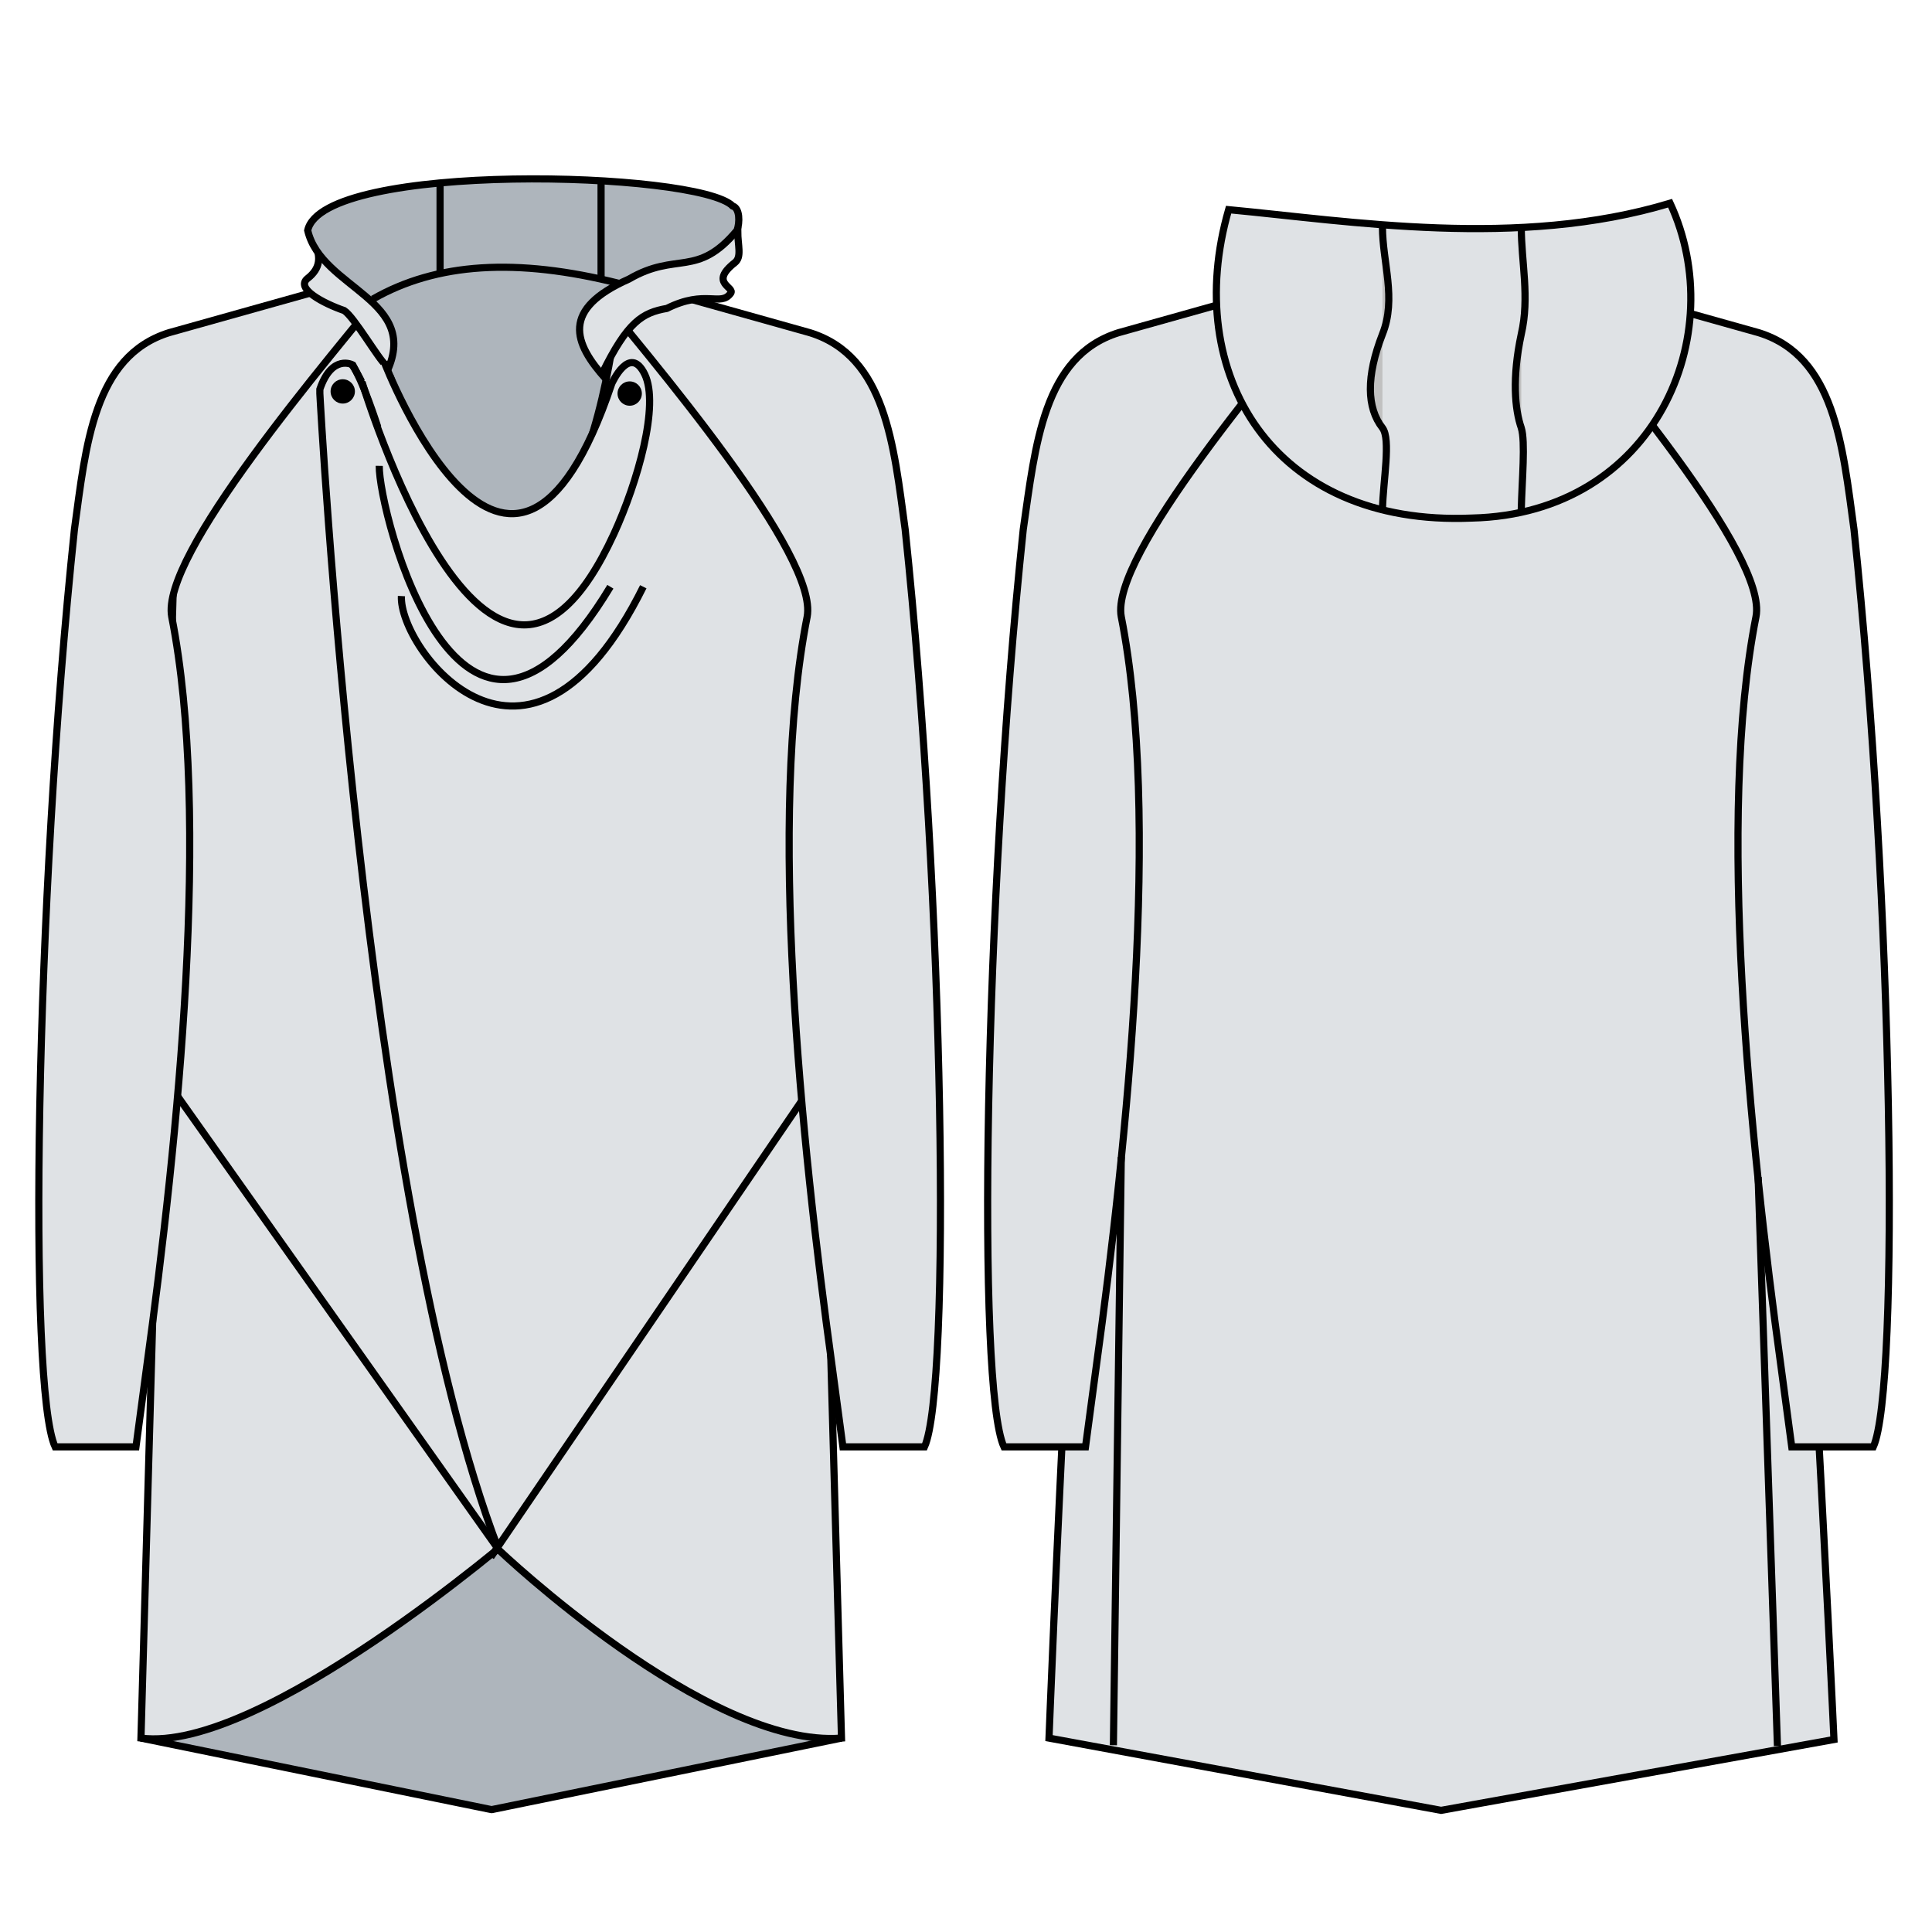
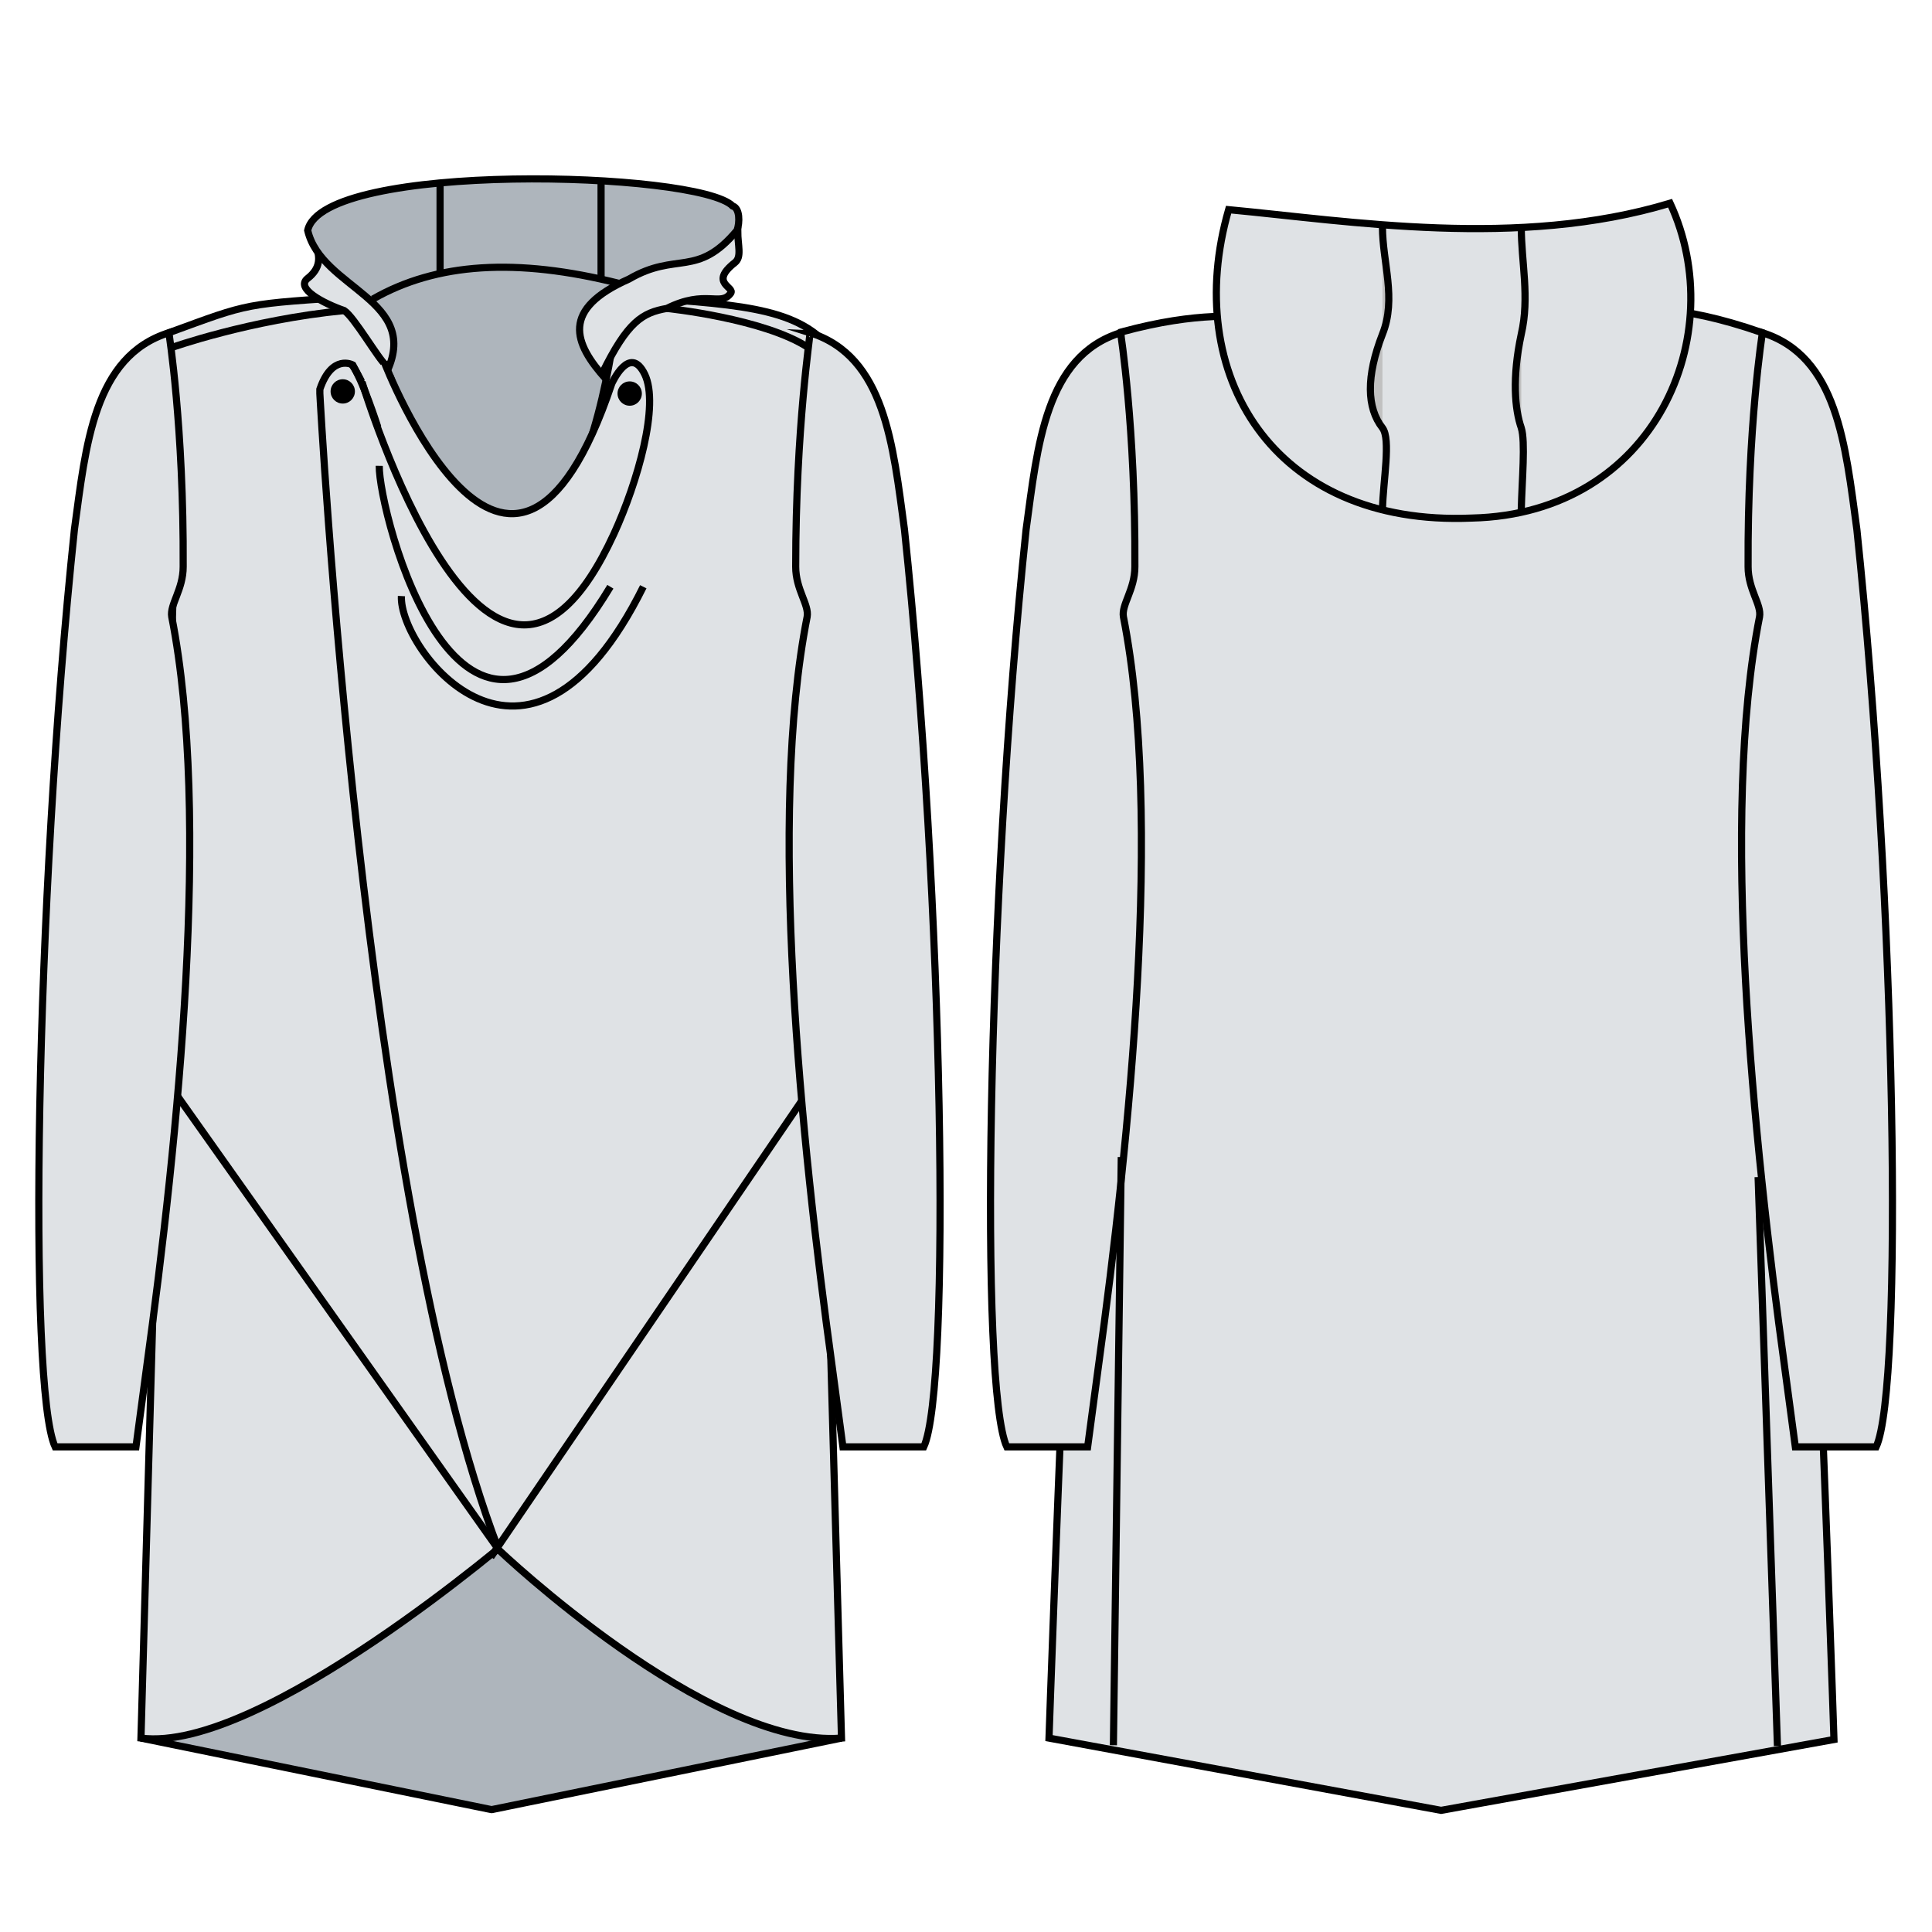
<svg xmlns="http://www.w3.org/2000/svg" version="1.1" id="Calque_1" x="0px" y="0px" viewBox="0 0 270 270" style="enable-background:new 0 0 270 270;" xml:space="preserve">
  <style type="text/css">
	.st0{fill:#AEB5BC;stroke:#000000;stroke-miterlimit:10;}
	.st1{fill:#AEB5BC;stroke:#000000;stroke-linecap:square;stroke-linejoin:bevel;stroke-miterlimit:10;}
	.st2{fill:#DFE2E5;stroke:#000000;stroke-miterlimit:10;}
	.st3{fill:none;stroke:#000000;stroke-miterlimit:10;}
	.st4{fill:#C1C1C1;stroke:#000000;stroke-miterlimit:10;}
</style>
  <g id="Calque_1_1_">
    <path class="st0" d="M53.2,50.2c0,0,19.9,58.7,35-1.6" />
    <polygon class="st1" points="19.7,242.9 68.7,252.9 117.6,242.9 68.6,186.4  " />
    <g>
-       <path class="st2" d="M24.3,79.2l-4.6,163.7c16.8,2.2,52.6-28.7,52.6-28.7c28.8-29,28.4-98.7,28.4-98.7s-6.3-56.1-8.1-61.1    C91,49.4,88,51,88,51c-18.3,59.9-37.2-9.6-37.2-9.6C20.1,43.4,24.3,79.2,24.3,79.2z" />
+       <path class="st2" d="M24.3,79.2l-4.6,163.7c16.8,2.2,52.6-28.7,52.6-28.7c28.8-29,28.4-98.7,28.4-98.7s-6.3-56.1-8.1-61.1    C91,49.4,88,51,88,51c-18.3,59.9-37.2-9.6-37.2-9.6c-17,1.1-15.7,0.9-27.2,5.1C15.8,49.4,24.3,79.2,24.3,79.2z" />
      <line class="st3" x1="22.2" y1="149.5" x2="69.7" y2="216.6" />
    </g>
-     <path class="st2" d="M189.5,34.4c-11.9,16-28.2,32.1-33.6,49.5c-5.4,58.8-9.3,159-9.3,159l54.8,10.1l54.9-9.9   c0,0-4.6-100.3-10.1-159.1c-5.4-17.5-21.8-33.6-33.6-49.5h-0.2h-22.7L189.5,34.4z M86.5,41.4c0,0-6.1,69.3-37.2,9.6   c0,0-2.9-1.6-4.6,3.4c0,0.9,0,0.6,0,0.6s5.9,111.9,25,161.6c0,0,29.2,27.8,47.9,26.3L113,79.2C113,79.2,117.1,43.4,86.5,41.4z    M68.6,217.6l46.4-68.1" />
-     <path class="st2" d="M56.4,37.3l-32.8,9.2C13.1,49.8,12,62.2,10.4,74c-5.5,52.2-6.5,120-2.7,128.2l0,0H19l1.5-11.2   c4.4-32,9-76.9,3.5-104.8C22.4,77.7,44.8,51.4,56.4,37.3z M112.8,86.2c-5.5,27.9-0.9,72.8,3.5,104.8l1.5,11.2h11.4l0,0   c3.7-8.2,2.8-76.1-2.7-128.2c-1.6-11.8-2.7-24.2-13.3-27.5l-32.8-9.2C92.1,51.4,114.4,77.7,112.8,86.2z M56.4,37.3l-32.8,9.2   C13.1,49.8,12,62.2,10.4,74c-5.5,52.2-6.5,120-2.7,128.2l0,0H19l1.5-11.2c4.4-32,9-76.9,3.5-104.8C22.4,77.7,44.8,51.4,56.4,37.3z    M112.8,86.2c-5.5,27.9-0.9,72.8,3.5,104.8l1.5,11.2h11.4l0,0c3.7-8.2,2.8-76.1-2.7-128.2c-1.6-11.8-2.7-24.2-13.3-27.5l-32.8-9.2   C92.1,51.4,114.4,77.7,112.8,86.2z M189.1,37.3l-32.8,9.2C145.8,49.8,144.7,62.2,143,74c-5.5,52.2-6.5,120-2.7,128.2l0,0h11.4   l1.5-11.2c4.4-32,9-76.9,3.5-104.8C155.1,77.7,177.5,51.4,189.1,37.3z M245.4,86.2c-5.5,27.9-0.9,72.8,3.5,104.8l1.5,11.2h11.4l0,0   c3.7-8.2,2.8-76.1-2.7-128.2c-1.6-11.8-2.7-24.2-13.3-27.5L213,37.3C224.7,51.4,247.1,77.7,245.4,86.2z" />
+     <path class="st2" d="M189.5,34.4c-11.9,16-10.7,6-32.8,12c-5.4,58.8-10.1,196.5-10.1,196.5l54.8,10.1l54.9-9.9   c0,0-4.5-137.8-10-196.6c-24.4-8.5-21.9,3.9-33.7-12h-0.2h-22.7L189.5,34.4z M86.5,41.4c0,0-6.1,69.3-37.2,9.6c0,0-2.9-1.6-4.6,3.4   c0,0.9,0,0.6,0,0.6s5.9,111.9,25,161.6c0,0,29.2,27.8,47.9,26.3L113,79.2c0,0,8.6-23.7,3-30.6C111.2,42.8,102.7,42.5,86.5,41.4z    M68.6,217.6l46.4-68.1" />
+     <path class="st2" d="M23.6,46.5C13.1,49.8,12,62.2,10.4,74c-5.5,52.2-6.5,120-2.7,128.2l0,0H19l1.5-11.2c4.4-32,9-76.9,3.5-104.8   c-0.3-1.7,1.6-3.8,1.6-7C25.7,59.7,23.6,46.5,23.6,46.5z M111.2,79.2c0,3.2,1.9,5.3,1.6,7c-5.5,27.9-0.9,72.8,3.5,104.8l1.5,11.2   h11.3l0,0c3.8-8.2,2.8-76-2.7-128.2c-1.6-11.8-2.7-24.2-13.2-27.5C113.3,46.5,111.2,59.7,111.2,79.2z M156.6,46.5   C146.1,49.8,145,62.2,143.4,74c-5.5,52.2-6.5,120-2.7,128.2l0,0H152l1.5-11.2c4.4-32,9-76.9,3.5-104.8c-0.3-1.7,1.6-3.8,1.6-7   C158.7,59.7,156.6,46.5,156.6,46.5z M244.3,79.2c0,3.2,1.9,5.3,1.6,7c-5.5,27.9-0.9,72.8,3.5,104.8l1.5,11.2h11.3l0,0   c3.8-8.2,2.8-76-2.7-128.2c-1.6-11.8-2.7-24.2-13.2-27.5C246.3,46.5,244.2,59.7,244.3,79.2z" />
    <path class="st2" d="M84.1,52.3c3.6-7.4,5.7-8.6,9.1-9.2c5.4-2.7,7.5-0.2,8.9-2.1c0.7-0.9-3.1-1.4,0.6-4.3c1-0.8,0.4-2.4,0.4-4.4   l-29.9,8.9c0.1,0.1,0.3,0.6,0.5,1.3l-28.6-9.3c-0.7-0.2-1.3,0.5-1,1.1c0.7,1.6,0.7,3.2-1.1,4.6c-1.8,1.4,2.2,3.5,5.1,4.5   c1.4,0.9,4.8,6.8,5.8,7.6 M73.2,41.2C73.2,41.2,73.1,41.2,73.2,41.2L73.2,41.2z" />
    <path class="st4" d="M72.1,44.1" />
    <path class="st0" d="M84.7,53c-4.6-5.1-6.3-9.8,3.2-14c6.7-3.9,9.5-0.1,15.1-6.8c0.4-1.1,0.4-3.1-0.6-3.4   c-4.8-4.9-57.3-6.3-59.4,3.4c1.9,8.2,16.1,9.7,10.9,20.1" />
    <path class="st3" d="M86.5,39.6C72.2,36,61,36.7,52.1,41.8" />
    <path class="st2" d="M171.7,29.3c-6.6,22.9,6.1,44.3,34,43.1c25.7-0.6,36.2-25.7,27.7-44C212.2,34.8,188.7,30.9,171.7,29.3z" />
    <path class="st4" d="M212.6,31.7c0,5,1.2,9.8,0,15c-1.3,6.1-0.9,10.5,0,13.1c0.6,1.9,0.1,7.3,0,11.4 M193.2,31.7c0,5,2,10,0,15   c-2.3,5.9-2.2,10.3,0,13.1c1.2,1.6,0.1,7.3,0,11.4 M84,25.4v13.4 M61.5,25.8v12.6" />
    <path class="st2" d="M53.7,50.6c0,0,17.5,45.6,31.8,3c0,0,2.5-5.6,4.6-1.3s-1,15.1-4.3,22.3c-17.5,38-35.2-21.2-35.2-21.2" />
    <path class="st3" d="M53,65.1c-0.1,6.4,11.4,51.6,32.3,16.9" />
    <path class="st3" d="M56.1,83.3c-0.4,7.3,17.6,31.3,33.8-1.3" />
    <circle cx="47.9" cy="54.7" r="1.7" />
    <circle cx="88" cy="55" r="1.7" />
    <path class="st3" d="M49.2,51c1.4,1.8,3.6,8.7,3.6,8.7" />
  </g>
  <g id="Calque_2_1_">
</g>
  <line class="st3" x1="156.7" y1="161.7" x2="155.6" y2="243.9" />
  <line class="st3" x1="245.7" y1="164.5" x2="248.4" y2="244" />
+   <path class="st3" d="M23.9,48.6c0,0,10.9-3.9,24.2-5.2" />
+   <path class="st3" d="M93.2,43.1c0,0,13.6,1.4,19.8,5.5" />
</svg>
